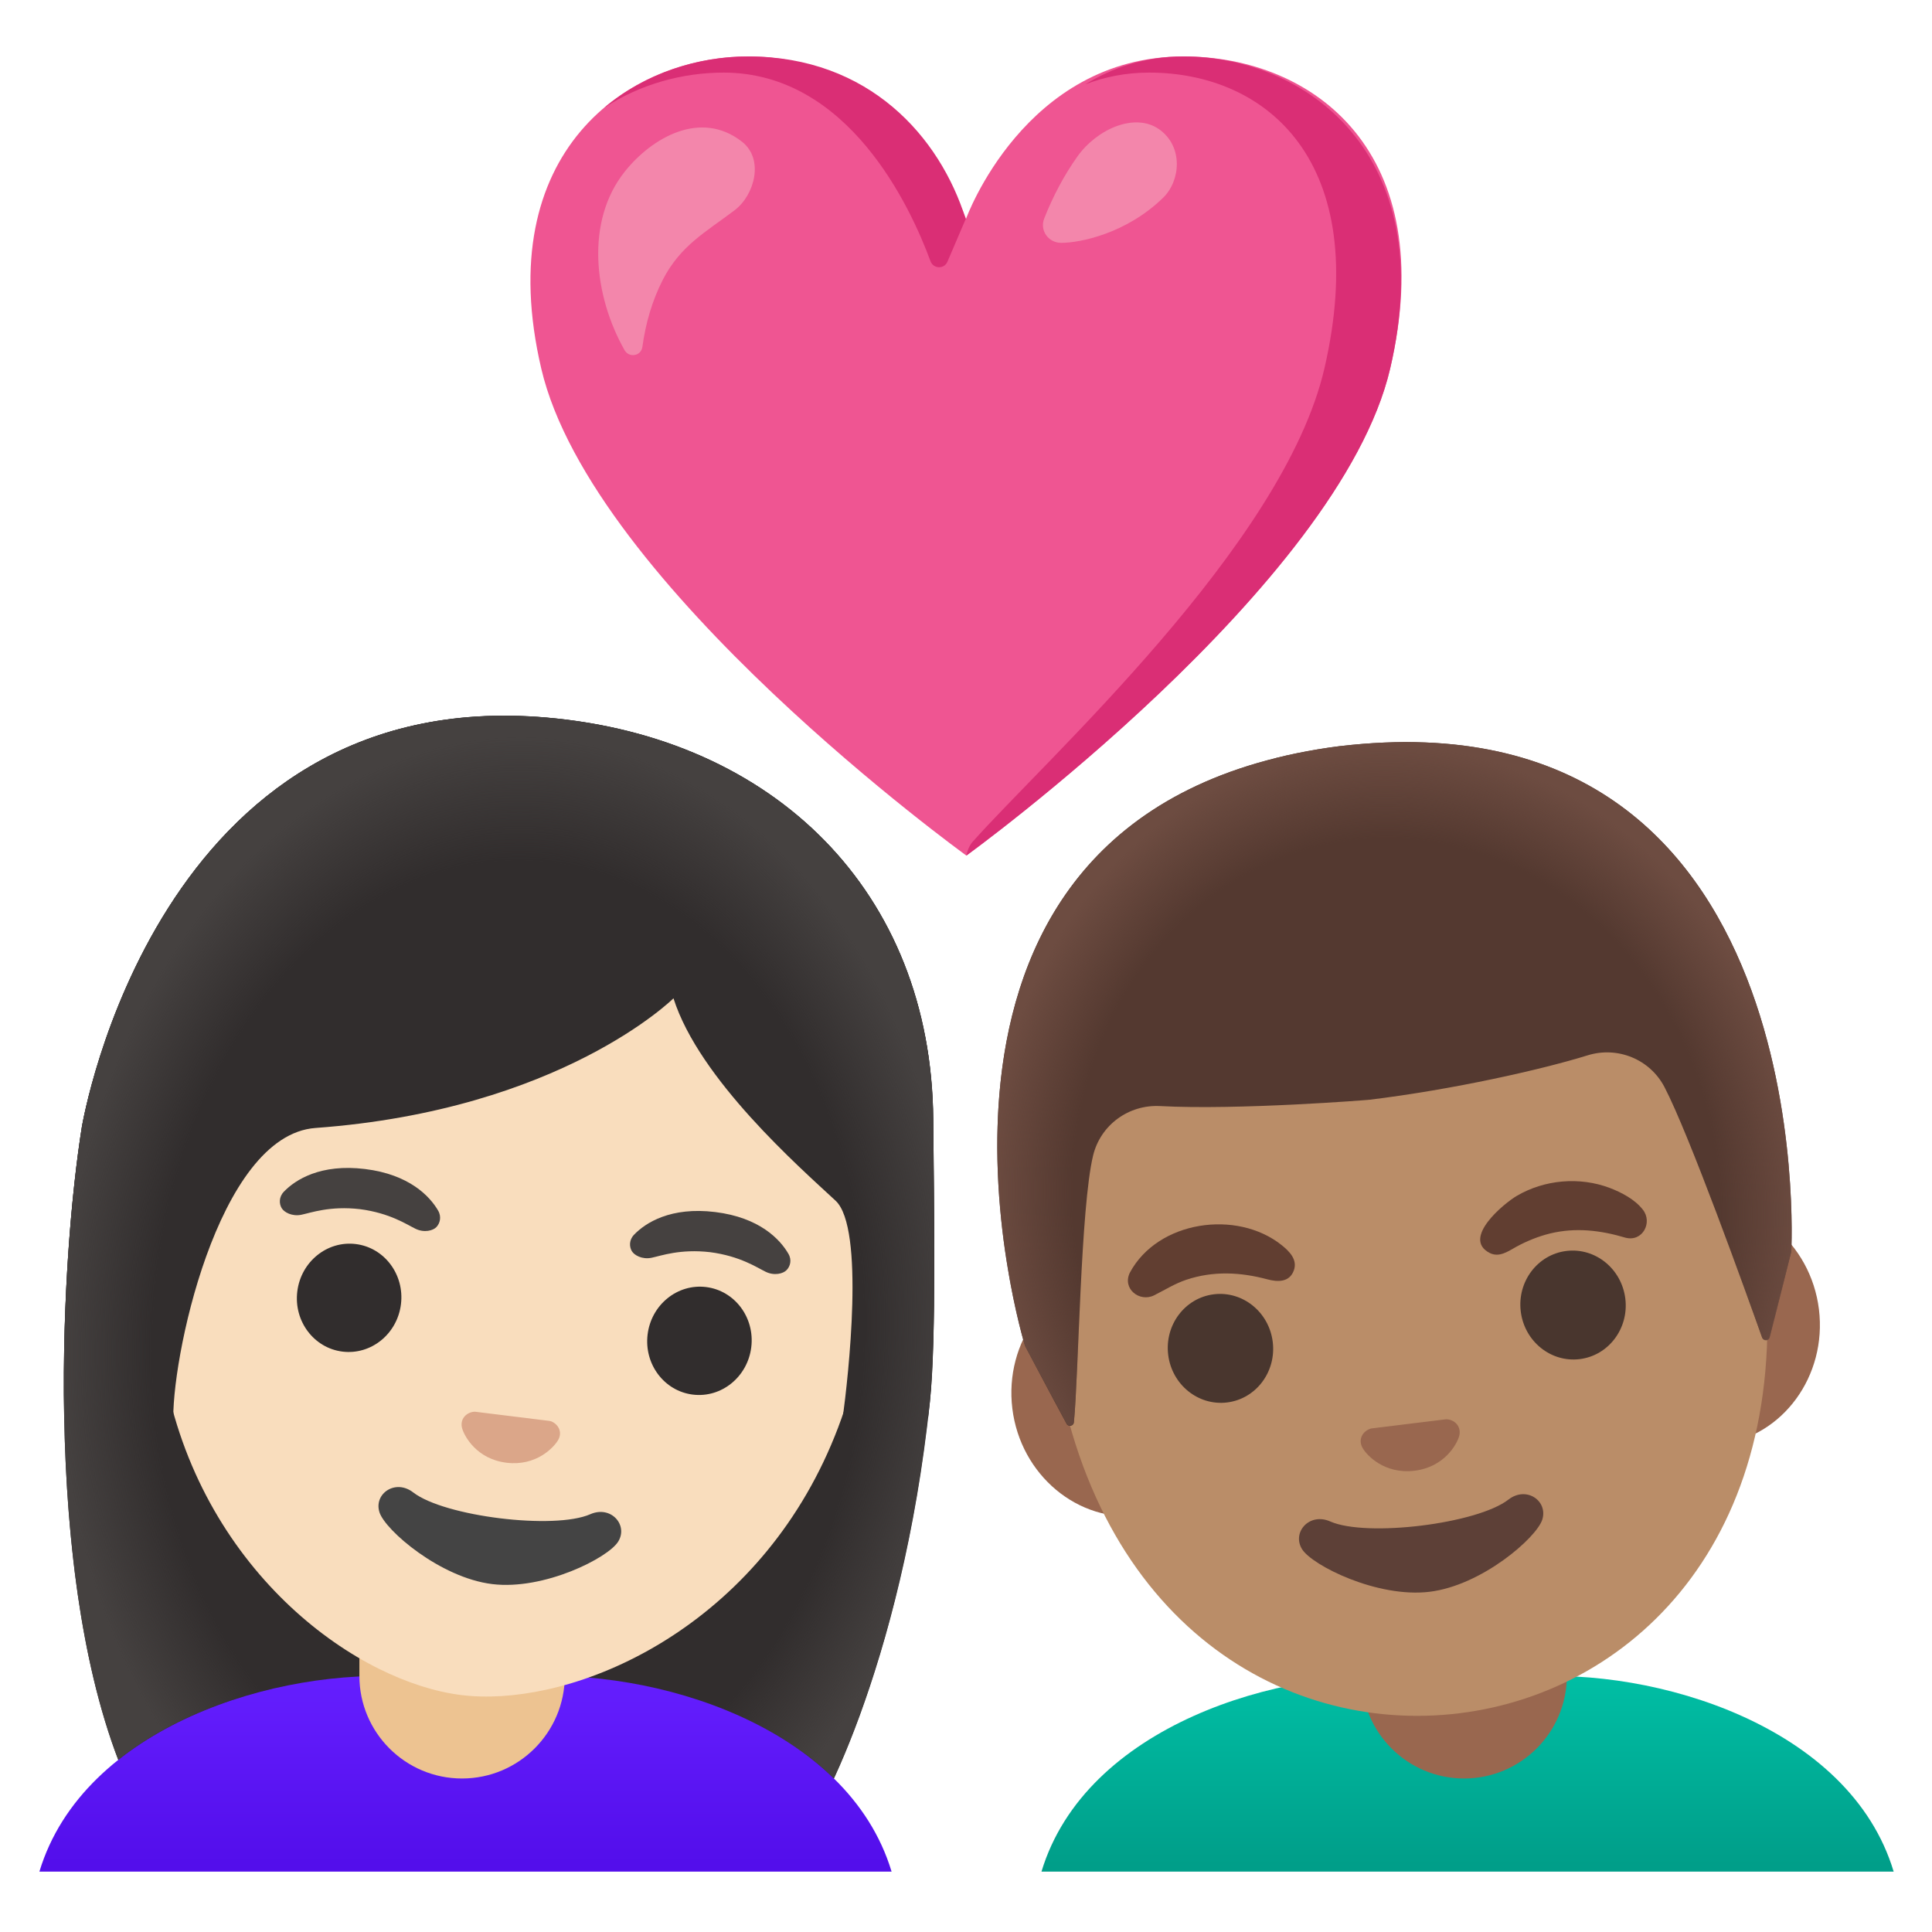
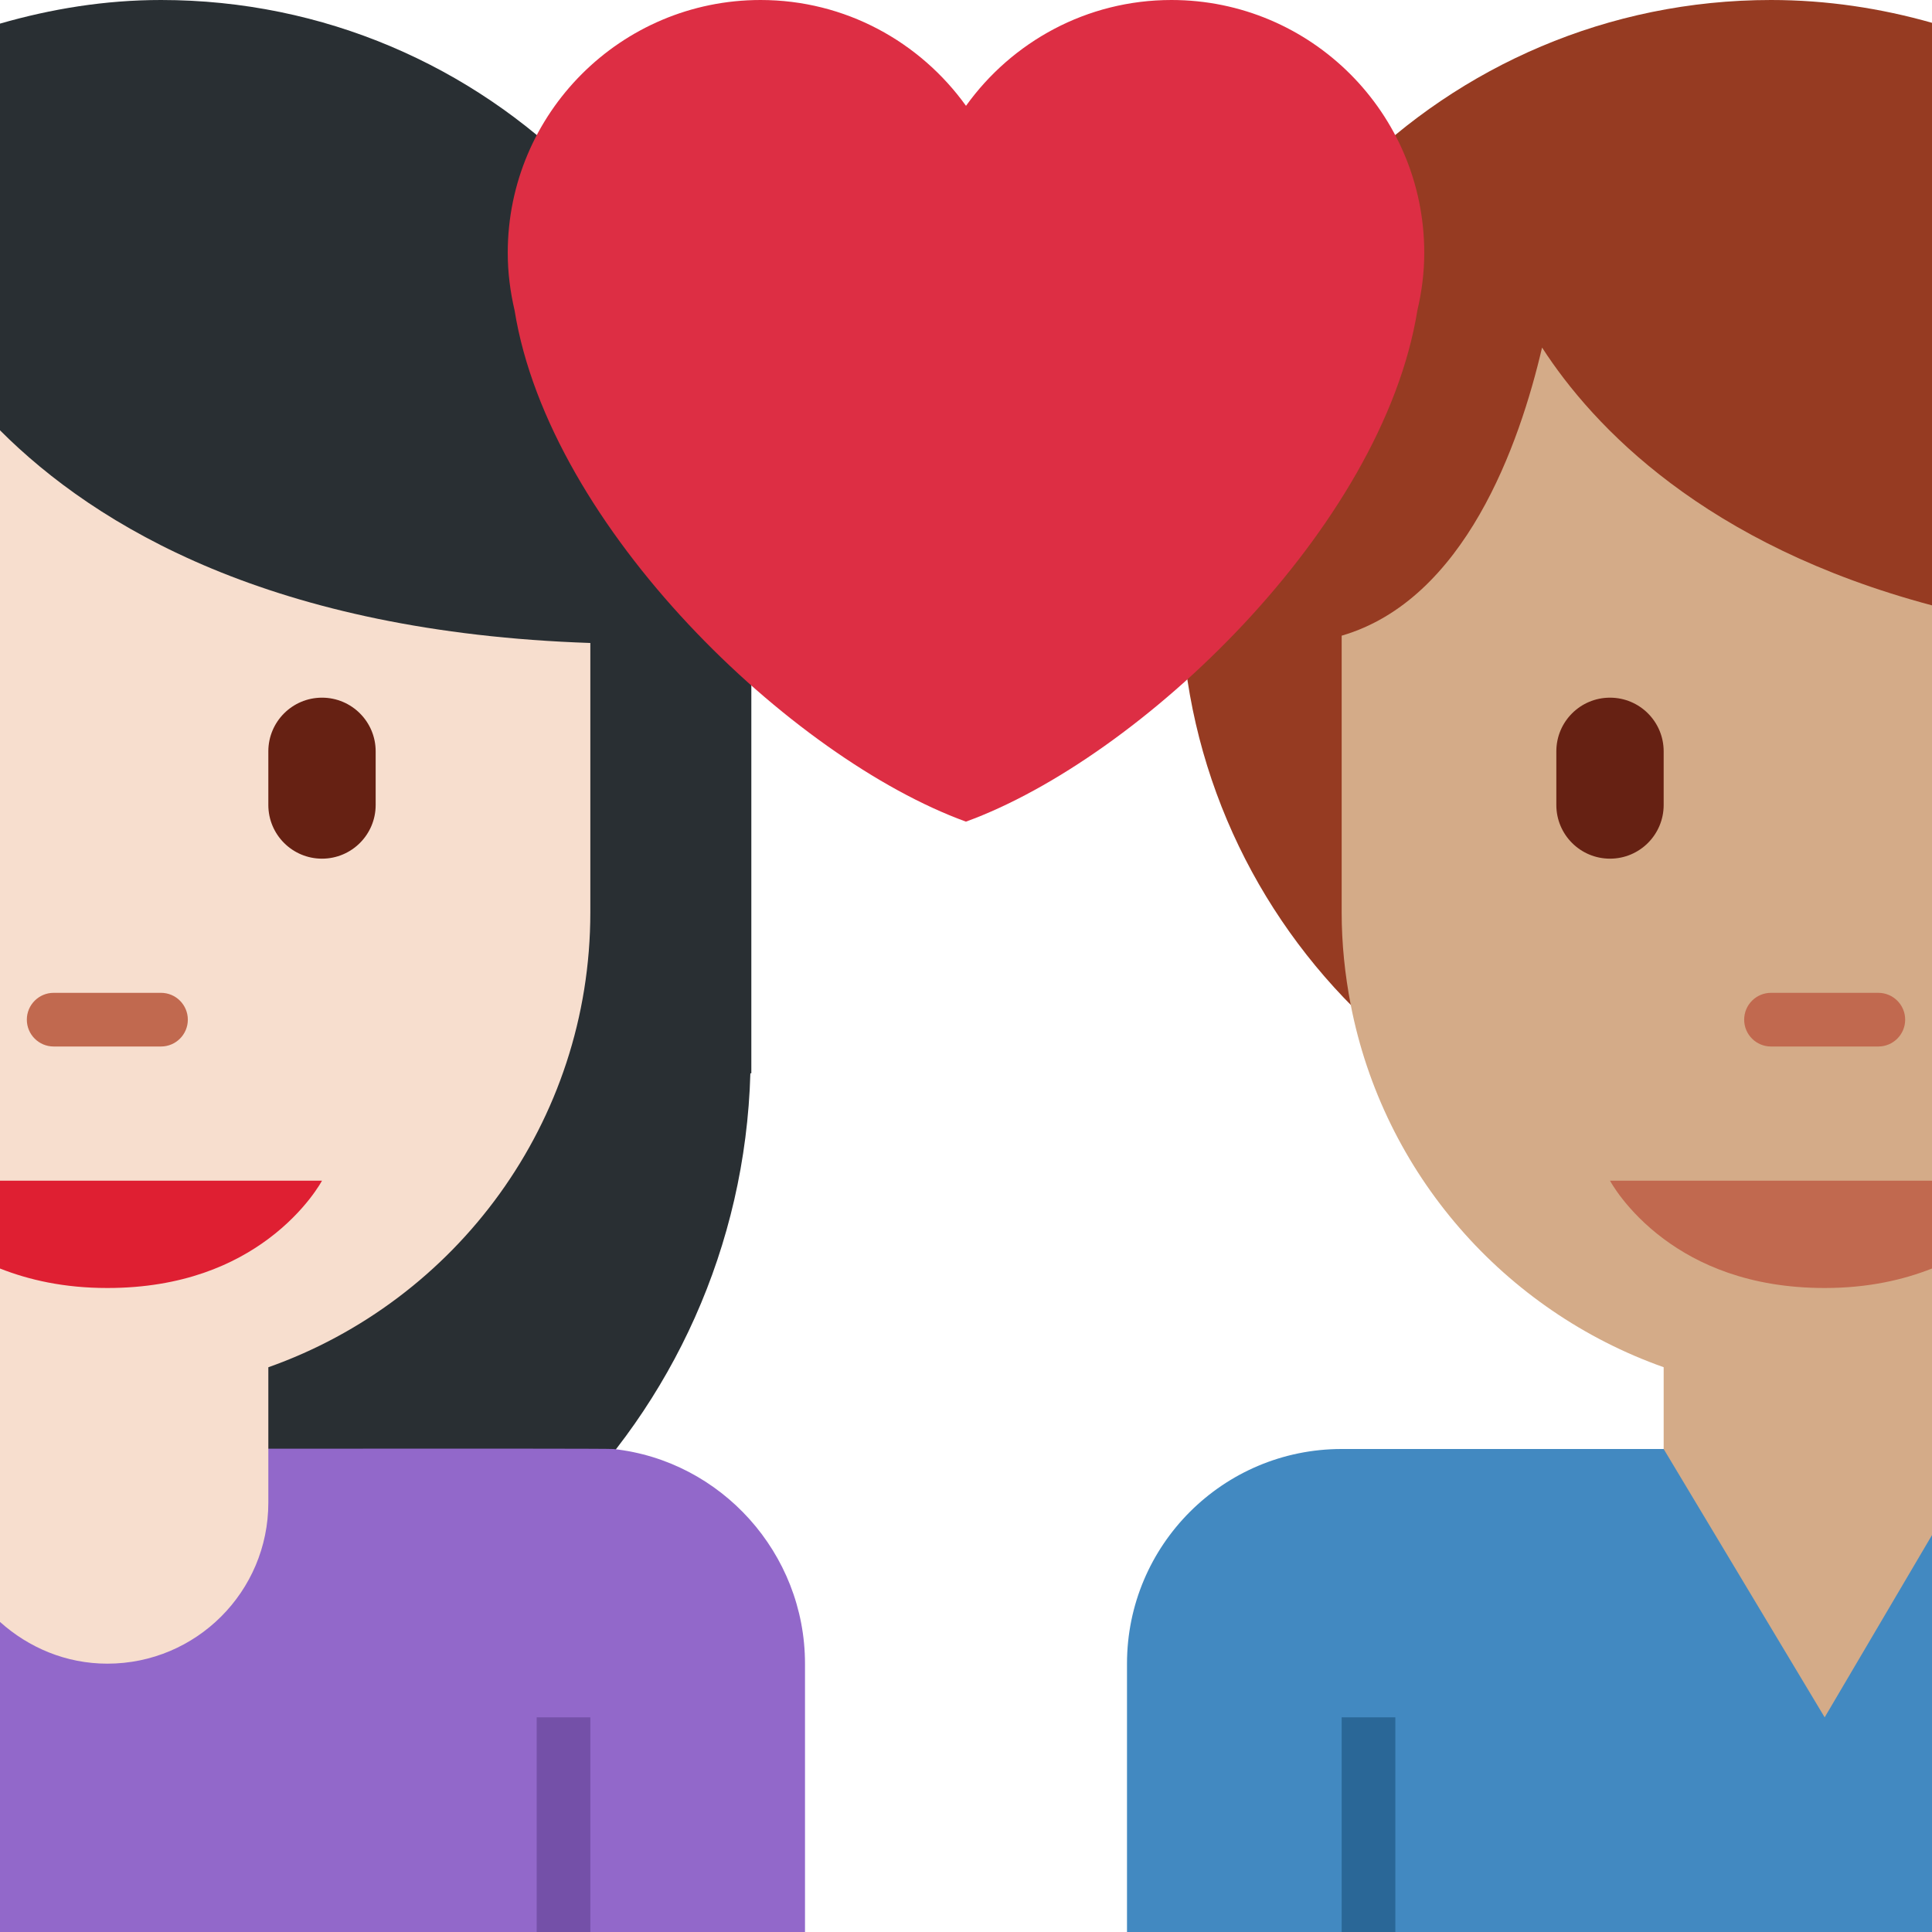
- <svg xmlns="http://www.w3.org/2000/svg" version="1.1" id="Layer_1" x="0px" y="0px" viewBox="0 0 128 128" style="enable-background:new 0 0 128 128;" xml:space="preserve">
-   <g>
-     <g id="hair_4_">
-       <path id="hair_3_" style="fill:#312D2D;" d="M5.43,74.62c0.06-0.26,4.95-29.34,30.8-27.08c15.04,1.31,25.48,11.52,25.6,26.61    c0.04,5.32,0.22,14.51-0.22,18.69c-1.83,17.58-7.74,28.43-8.53,28.63c-4.16,1.02-41.34,3.35-44.09-2.23    C2.65,106.44,3.99,83.56,5.43,74.62z" />
-     </g>
-     <linearGradient id="SVGID_1_" gradientUnits="userSpaceOnUse" x1="1210.798" y1="123.518" x2="1210.798" y2="110.865" gradientTransform="matrix(-1 0 0 1 1241.643 0)">
-       <stop offset="0" style="stop-color:#530EEB" />
-       <stop offset="1" style="stop-color:#651FFF" />
-     </linearGradient>
-     <path style="fill:url(#SVGID_1_);" d="M27.08,111.11h3.76h3.76c8.69-0.66,21.56,3.24,24.47,12.89H30.85H2.61   C5.52,114.36,18.39,110.45,27.08,111.11z" />
-     <path id="neck_1_" style="fill:#EDC391;" d="M30.61,117.83L30.61,117.83c-3.76,0-6.8-3.05-6.8-6.8v-4.54h13.61v4.54   C37.41,114.79,34.36,117.83,30.61,117.83z" />
-     <g id="face_126_">
-       <g id="head_358_">
-         <path style="fill:#F9DDBD;" d="M37.51,55.63L37.51,55.63L37.51,55.63C25.36,54.14,13,61.79,10.64,80.95     c-1.89,15.39,6.52,25.66,14.46,29.61c1.89,0.94,3.76,1.53,5.45,1.74c1.68,0.21,3.62,0.09,5.67-0.36     c8.66-1.9,19.33-9.84,21.23-25.25C59.8,67.53,49.66,57.12,37.51,55.63z" />
-       </g>
-       <path id="nose_178_" style="fill:#DBA689;" d="M36.63,94.22c-0.07-0.04-0.14-0.07-0.22-0.08l-4.94-0.61    c-0.08,0-0.15,0.01-0.23,0.03c-0.47,0.13-0.77,0.56-0.62,1.08c0.15,0.52,0.96,2.03,2.94,2.27c1.98,0.24,3.13-1.02,3.41-1.49    C37.25,94.95,37.06,94.46,36.63,94.22z" />
-       <g id="eyebrows_179_">
-         <path style="fill:#454140;" d="M29.03,80.21c-0.55-0.95-1.91-2.4-4.85-2.76s-4.61,0.71-5.37,1.5c-0.34,0.35-0.32,0.8-0.15,1.09     c0.16,0.27,0.68,0.57,1.31,0.44c0.63-0.13,1.89-0.6,3.88-0.37c1.99,0.26,3.1,1.02,3.68,1.3c0.58,0.28,1.16,0.12,1.38-0.11     C29.14,81.06,29.27,80.63,29.03,80.21z" />
-         <path style="fill:#454140;" d="M52.23,83.06c-0.55-0.95-1.91-2.4-4.85-2.76s-4.61,0.71-5.37,1.5c-0.34,0.35-0.32,0.8-0.15,1.09     c0.16,0.27,0.68,0.57,1.31,0.44c0.63-0.13,1.89-0.6,3.88-0.37c1.99,0.26,3.1,1.02,3.68,1.3c0.58,0.28,1.16,0.12,1.38-0.11     C52.35,83.91,52.48,83.48,52.23,83.06z" />
-       </g>
-       <g id="eyes_176_">
-         <ellipse transform="matrix(0.1219 -0.9925 0.9925 0.1219 -47.4729 123.9972)" style="fill:#312D2D;" cx="46.34" cy="88.83" rx="3.59" ry="3.46" />
-         <ellipse transform="matrix(0.1219 -0.9925 0.9925 0.1219 -65.0243 98.4599)" style="fill:#312D2D;" cx="23.13" cy="85.98" rx="3.59" ry="3.46" />
-       </g>
-       <path id="mouth_104_" style="fill:#444444;" d="M39.11,100.32c-2.39,1.05-9.67,0.15-11.73-1.44c-1.18-0.92-2.63,0.08-2.24,1.31    c0.38,1.2,4.03,4.34,7.47,4.76c3.44,0.42,7.69-1.74,8.35-2.82C41.63,101.04,40.48,99.72,39.11,100.32z" />
-     </g>
-     <g id="hair_1_">
-       <path id="hair_2_" style="fill:#312D2D;" d="M36.22,47.55C10.37,45.29,5.49,74.36,5.43,74.62c-0.67,4.18-1.32,11.4-1.18,19.21    l7.24,0.51c-0.22-3.96,2.88-19.14,9.42-19.61c16.27-1.19,23.71-8.59,23.71-8.59c1.7,5.36,8.36,11.2,10.74,13.41    c1.95,1.81,0.84,11.69,0.47,14.4h5.66c0.04-0.36,0.08-0.72,0.12-1.09c0.43-4.18,0.26-13.37,0.22-18.69    C61.7,59.06,51.26,48.86,36.22,47.55z" />
-       <radialGradient id="hairHighlights_2_" cx="33.662" cy="88.578" r="30.737" gradientTransform="matrix(0.9988 0.0497 -0.0666 1.3393 5.9395 -31.7222)" gradientUnits="userSpaceOnUse">
-         <stop offset="0.765" style="stop-color:#454140;stop-opacity:0" />
-         <stop offset="0.966" style="stop-color:#454140" />
-       </radialGradient>
-       <path id="hairHighlights_1_" style="fill:url(#hairHighlights_2_);" d="M61.82,74.15c-0.12-15.09-10.56-25.29-25.6-26.61    C10.37,45.29,5.49,74.36,5.43,74.62c-1.34,8.35-2.6,28.87,2.4,41.97c5.33-4.24,13.28-5.94,19.25-5.48h3.76h3.76    c6.52-0.5,15.39,1.57,20.64,6.71c2.12-4.59,5.14-13.29,6.35-24.98C62.04,88.67,61.86,79.47,61.82,74.15z" />
-     </g>
-   </g>
-   <g>
-     <path style="fill:#EF5592;" d="M78.41,3.74C67.87,3.74,64,14.5,64,14.5S60.18,3.74,49.57,3.74c-7.97,0-17.07,6.32-13.71,20.68   c3.36,14.36,28.16,32.26,28.16,32.26s24.72-17.9,28.08-32.26C95.46,10.06,87.02,3.74,78.41,3.74z" />
-     <g>
-       <path style="fill:#DA2E75;" d="M47.94,4.81c8.27,0,12.38,8.89,13.71,12.5c0.19,0.51,0.91,0.53,1.12,0.03l1.21-2.83    c-1.71-5.45-6.4-10.77-14.41-10.77c-3.32,0-6.82,1.1-9.55,3.41C42.42,5.56,45.25,4.81,47.94,4.81z" />
-       <path style="fill:#DA2E75;" d="M78.41,3.74c-2.55,0-4.7,0.74-6.51,1.85c1.27-0.49,2.68-0.78,4.23-0.78    c7.8,0,14.77,5.91,11.62,19.58c-2.7,11.73-18.5,25.96-23.32,31.39c-0.31,0.35-0.41,0.91-0.41,0.91s24.72-17.9,28.08-32.26    C95.46,10.06,86.38,3.74,78.41,3.74z" />
-     </g>
-     <g>
-       <g>
-         <g>
-           <path style="fill:#F386AB;" d="M41.4,11.36c1.8-2.25,5.03-4.11,7.76-1.97c1.48,1.16,0.83,3.54-0.49,4.54      c-1.93,1.46-3.6,2.34-4.77,4.63c-0.7,1.38-1.13,2.88-1.34,4.42c-0.08,0.61-0.88,0.75-1.18,0.22      C39.34,19.6,38.77,14.65,41.4,11.36z" />
-         </g>
-       </g>
-     </g>
-     <path style="fill:#F386AB;" d="M70.31,16.09c-0.85,0-1.44-0.82-1.13-1.61c0.57-1.45,1.31-2.86,2.2-4.11   c1.32-1.85,3.82-2.92,5.41-1.81c1.63,1.15,1.42,3.43,0.27,4.54C74.61,15.49,71.53,16.09,70.31,16.09z" />
-   </g>
-   <g>
-     <linearGradient id="SVGID_2_" gradientUnits="userSpaceOnUse" x1="97.236" y1="123.518" x2="97.236" y2="110.865">
-       <stop offset="0" style="stop-color:#009E89" />
-       <stop offset="1" style="stop-color:#00BFA5" />
-     </linearGradient>
-     <path style="fill:url(#SVGID_2_);" d="M101,111.11h-3.76h-3.76C84.78,110.45,71.91,114.36,69,124h28.23h28.23   C122.57,114.36,109.69,110.45,101,111.11z" />
-     <path id="neck" style="fill:#99674F;" d="M97,117.83L97,117.83c-3.76,0-6.8-3.05-6.8-6.8v-4.54h13.61v4.54   C103.8,114.79,100.75,117.83,97,117.83z" />
-     <g id="face_121_">
-       <g id="ears_152_">
-         <path style="fill:#99674F;" d="M112,79.66l-5.18,0.64l-28.03,3.44l-5.18,0.64c-4.14,0.51-7.08,4.53-6.54,8.94     c0.54,4.41,4.37,7.6,8.51,7.09l5.18-0.64l28.03-3.44l5.18-0.64c4.14-0.51,7.08-4.53,6.54-8.94     C119.97,82.35,116.14,79.16,112,79.66z" />
-       </g>
-       <g id="head_344_">
-         <path style="fill:#BA8D68;" d="M89.33,53.67L89.33,53.67L89.33,53.67c-12.22,1.5-21.94,15.96-19.63,34.77     c2.3,18.71,15.09,26.52,26.97,25.07c11.88-1.46,22.4-12.14,20.11-30.85C114.47,63.85,101.55,52.17,89.33,53.67z" />
-       </g>
-       <g id="eyebrows_174_">
-         <path style="fill:#613E31;" d="M74.86,84.31c1.85-3.44,7.08-4.19,10.05-1.82c0.51,0.41,1.07,0.96,0.81,1.68     c-0.29,0.8-1.08,0.77-1.75,0.59c-1.79-0.48-3.59-0.57-5.38,0.03c-0.77,0.26-1.41,0.67-2.13,1.03     C75.49,86.3,74.33,85.37,74.86,84.31z" />
-         <path style="fill:#613E31;" d="M107.69,82c-1.65-0.49-3.28-0.69-4.99-0.28c-0.77,0.19-1.52,0.49-2.22,0.87     c-0.55,0.3-1.14,0.75-1.79,0.42c-1.86-0.97,0.95-3.28,1.8-3.78c1.84-1.08,4.16-1.28,6.15-0.53c0.79,0.3,1.67,0.76,2.2,1.44     C109.51,80.98,108.83,82.3,107.69,82z" />
-       </g>
-       <g id="eyes_171_">
-         <ellipse transform="matrix(0.9925 -0.1219 0.1219 0.9925 -10.2849 10.5202)" style="fill:#49362E;" cx="80.86" cy="89.34" rx="3.49" ry="3.61" />
-         <ellipse transform="matrix(0.9925 -0.1219 0.1219 0.9925 -9.7613 13.3453)" style="fill:#49362E;" cx="104.22" cy="86.47" rx="3.49" ry="3.61" />
-       </g>
-       <path id="nose_173_" style="fill:#99674F;" d="M96.04,94.06c-0.08-0.02-0.16-0.03-0.23-0.03l-4.97,0.61    c-0.07,0.02-0.15,0.05-0.22,0.09c-0.43,0.24-0.62,0.73-0.34,1.21c0.27,0.47,1.43,1.74,3.43,1.5c1.99-0.24,2.81-1.76,2.96-2.28    C96.82,94.63,96.52,94.19,96.04,94.06z" />
-       <path id="mouth_99_" style="fill:#5D4037;" d="M99.94,99.35c-2.07,1.61-9.41,2.51-11.81,1.45c-1.38-0.61-2.55,0.72-1.87,1.83    c0.66,1.08,4.99,3.25,8.45,2.83c3.46-0.42,7.08-3.57,7.47-4.78C102.57,99.44,101.13,98.43,99.94,99.35z" />
-     </g>
-     <g id="hair">
-       <path id="hair_588_" style="fill:#543930;" d="M88.81,49.43L88.81,49.43c0,0-0.01,0-0.01,0c0,0-0.01,0-0.01,0l0,0    C56.9,53.53,67.91,89.17,67.91,89.17s1.89,3.58,2.75,5.16c0.12,0.23,0.47,0.16,0.49-0.1c0.31-3.13,0.44-14.24,1.27-17.67    c0.49-2.03,2.36-3.39,4.44-3.28c5.19,0.28,13.86-0.41,13.88-0.42c5.5-0.67,11.38-1.99,14.44-2.94c1.99-0.62,4.14,0.26,5.1,2.11    c1.63,3.12,5.39,13.57,6.46,16.57c0.09,0.25,0.44,0.23,0.5-0.03l1.43-5.64C118.68,82.93,120.74,45.69,88.81,49.43z" />
-       <radialGradient id="hairHighlights_3_" cx="117.789" cy="8.938" r="26.951" gradientTransform="matrix(0.9925 -0.1219 0.1375 1.1198 -25.6297 84.0271)" gradientUnits="userSpaceOnUse">
-         <stop offset="0.794" style="stop-color:#6D4C41;stop-opacity:0" />
-         <stop offset="1" style="stop-color:#6D4C41" />
-       </radialGradient>
-       <path id="hairHighlights" style="fill:url(#hairHighlights_3_);" d="M118.68,82.93c0,0,2.06-37.25-29.87-33.5l0,0    c0,0-0.01,0-0.01,0l0,0c0,0-0.01,0-0.01,0l0,0c-0.5,0.06-0.98,0.13-1.46,0.21c-0.95,0.16-1.85,0.34-2.72,0.56    c-0.01,0-0.02,0-0.03,0.01c-0.06,0.02-0.12,0.03-0.18,0.05c-26.45,6.68-16.49,38.91-16.49,38.91l2.75,5.13    c0.12,0.23,0.46,0.16,0.49-0.1c0.31-3.16,0.44-14.22,1.27-17.65c0.49-2.03,2.36-3.4,4.44-3.28c3.2,0.18,8.26,0.27,13.76-0.4    c0.02,0,1.03-0.01,1.05-0.01c0.02,0,0.04,0,0.06-0.01c5.5-0.67,10.39-1.99,13.45-2.94c1.99-0.62,4.14,0.26,5.1,2.11    c1.64,3.14,5.42,13.66,6.47,16.61c0.09,0.24,0.43,0.23,0.5-0.02C117.7,86.88,118.68,82.93,118.68,82.93z" />
-     </g>
-   </g>
+ <svg xmlns="http://www.w3.org/2000/svg" viewBox="0 0 36 36">
+   <path fill="#292F33" d="M13.982 20H14v-9C14 4.925 9.075 0 3 0 1.956 0 .955.165 0 .44v31.037c.652.11 1.317.179 2 .179 6.511 0 11.799-5.189 11.982-11.656z" />
+   <path fill="#9268CA" d="M11.431 27C11.287 26.984 0 27 0 27v9h15v-5c0-2.061-1.566-3.782-3.569-4z" />
+   <path fill="#7450A8" d="M10 32h1v4h-1z" />
+   <path fill="#F7DECE" d="M0 8.018v22.204C.532 30.7 1.228 31 2 31c1.657 0 3-1.343 3-3v-2.523c3.494-1.237 6-4.56 6-8.477v-5.019c-5.92-.2-9.207-2.168-11-3.963z" />
+   <path fill="#DF1F32" d="M0 22v1.637c.538.212 1.191.363 2 .363 1.413 0 2.369-.445 3-.915C5.707 22.558 6 22 6 22H0z" />
+   <path fill="#C1694F" d="M3 19.5H1c-.276 0-.5-.224-.5-.5s.224-.5.5-.5h2c.276 0 .5.224.5.5s-.224.5-.5.5z" />
+   <path fill="#662113" d="M6 16c-.552 0-1-.448-1-1v-1c0-.552.448-1 1-1s1 .448 1 1v1c0 .552-.448 1-1 1z" />
+   <path fill="#963B22" d="M33 0c-6.075 0-11 4.925-11 11s4.925 11 11 11c1.041 0 2.045-.154 3-.425V.425C35.045.154 34.041 0 33 0z" />
+   <path fill="#4289C1" d="M25 27c-2.209 0-4 1.791-4 4v5h15v-9H25z" />
+   <path fill="#2A6797" d="M25 32h1v4h-1z" />
+   <path fill="#D4AB88" d="M36 11.28c-4.23-1.125-6.313-3.328-7.266-4.804-.42 1.804-1.438 4.699-3.734 5.369V17c0 .589.061 1.162.168 1.719.61 3.15 2.863 5.706 5.832 6.757V27l3 5 2-3.396V11.28z" />
+   <path fill="#C1694F" d="M30 22s.293.558 1 1.085c.63.469 1.587.915 3 .915.809 0 1.462-.151 2-.363V22h-6zm5-2.5h-2c-.276 0-.5-.224-.5-.5s.224-.5.5-.5h2c.276 0 .5.224.5.5s-.224.5-.5.5z" />
+   <path fill="#662113" d="M30 16c-.553 0-1-.448-1-1v-1c0-.552.447-1 1-1s1 .448 1 1v1c0 .552-.447 1-1 1z" />
+   <path fill="#DD2E44" d="M26.539 4.711c0-2.602-2.11-4.711-4.711-4.711C20.249 0 18.855.78 18 1.972 17.144.78 15.75 0 14.172 0c-2.601 0-4.711 2.109-4.711 4.711 0 .369.047.727.127 1.07.654 4.065 5.173 8.353 8.411 9.529 3.238-1.177 7.758-5.465 8.412-9.528.081-.344.128-.702.128-1.071z" />
</svg>
